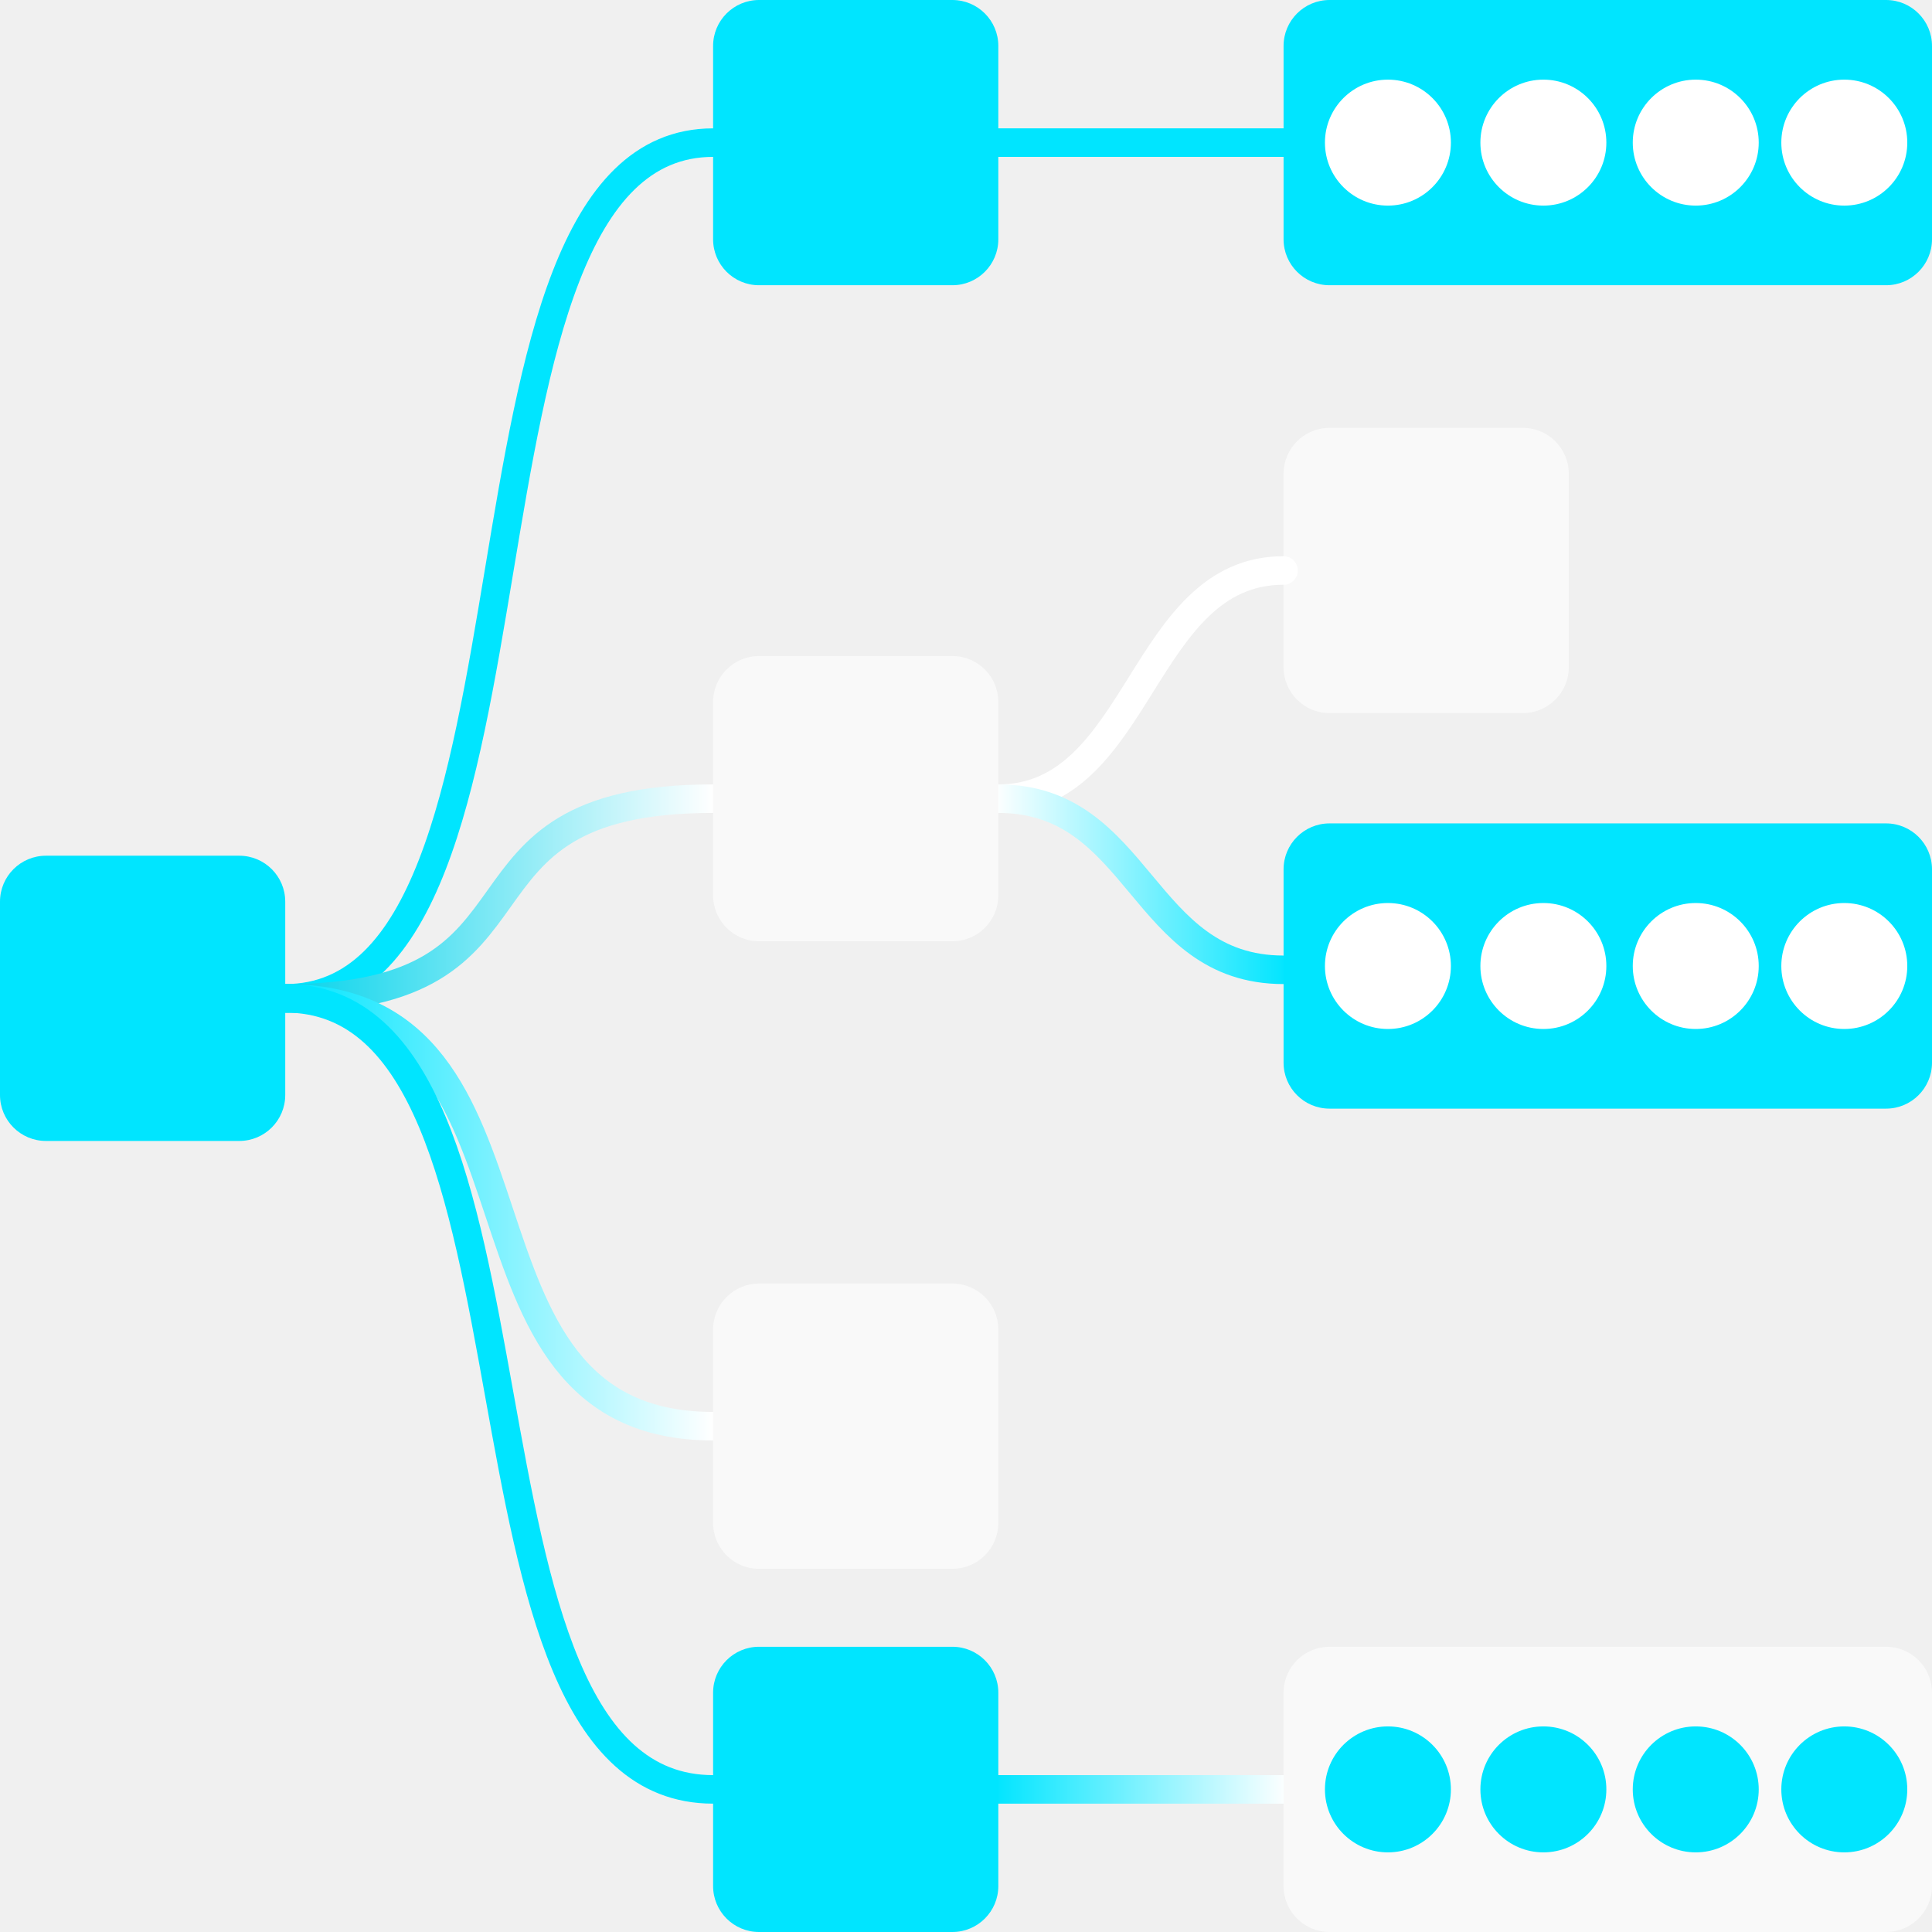
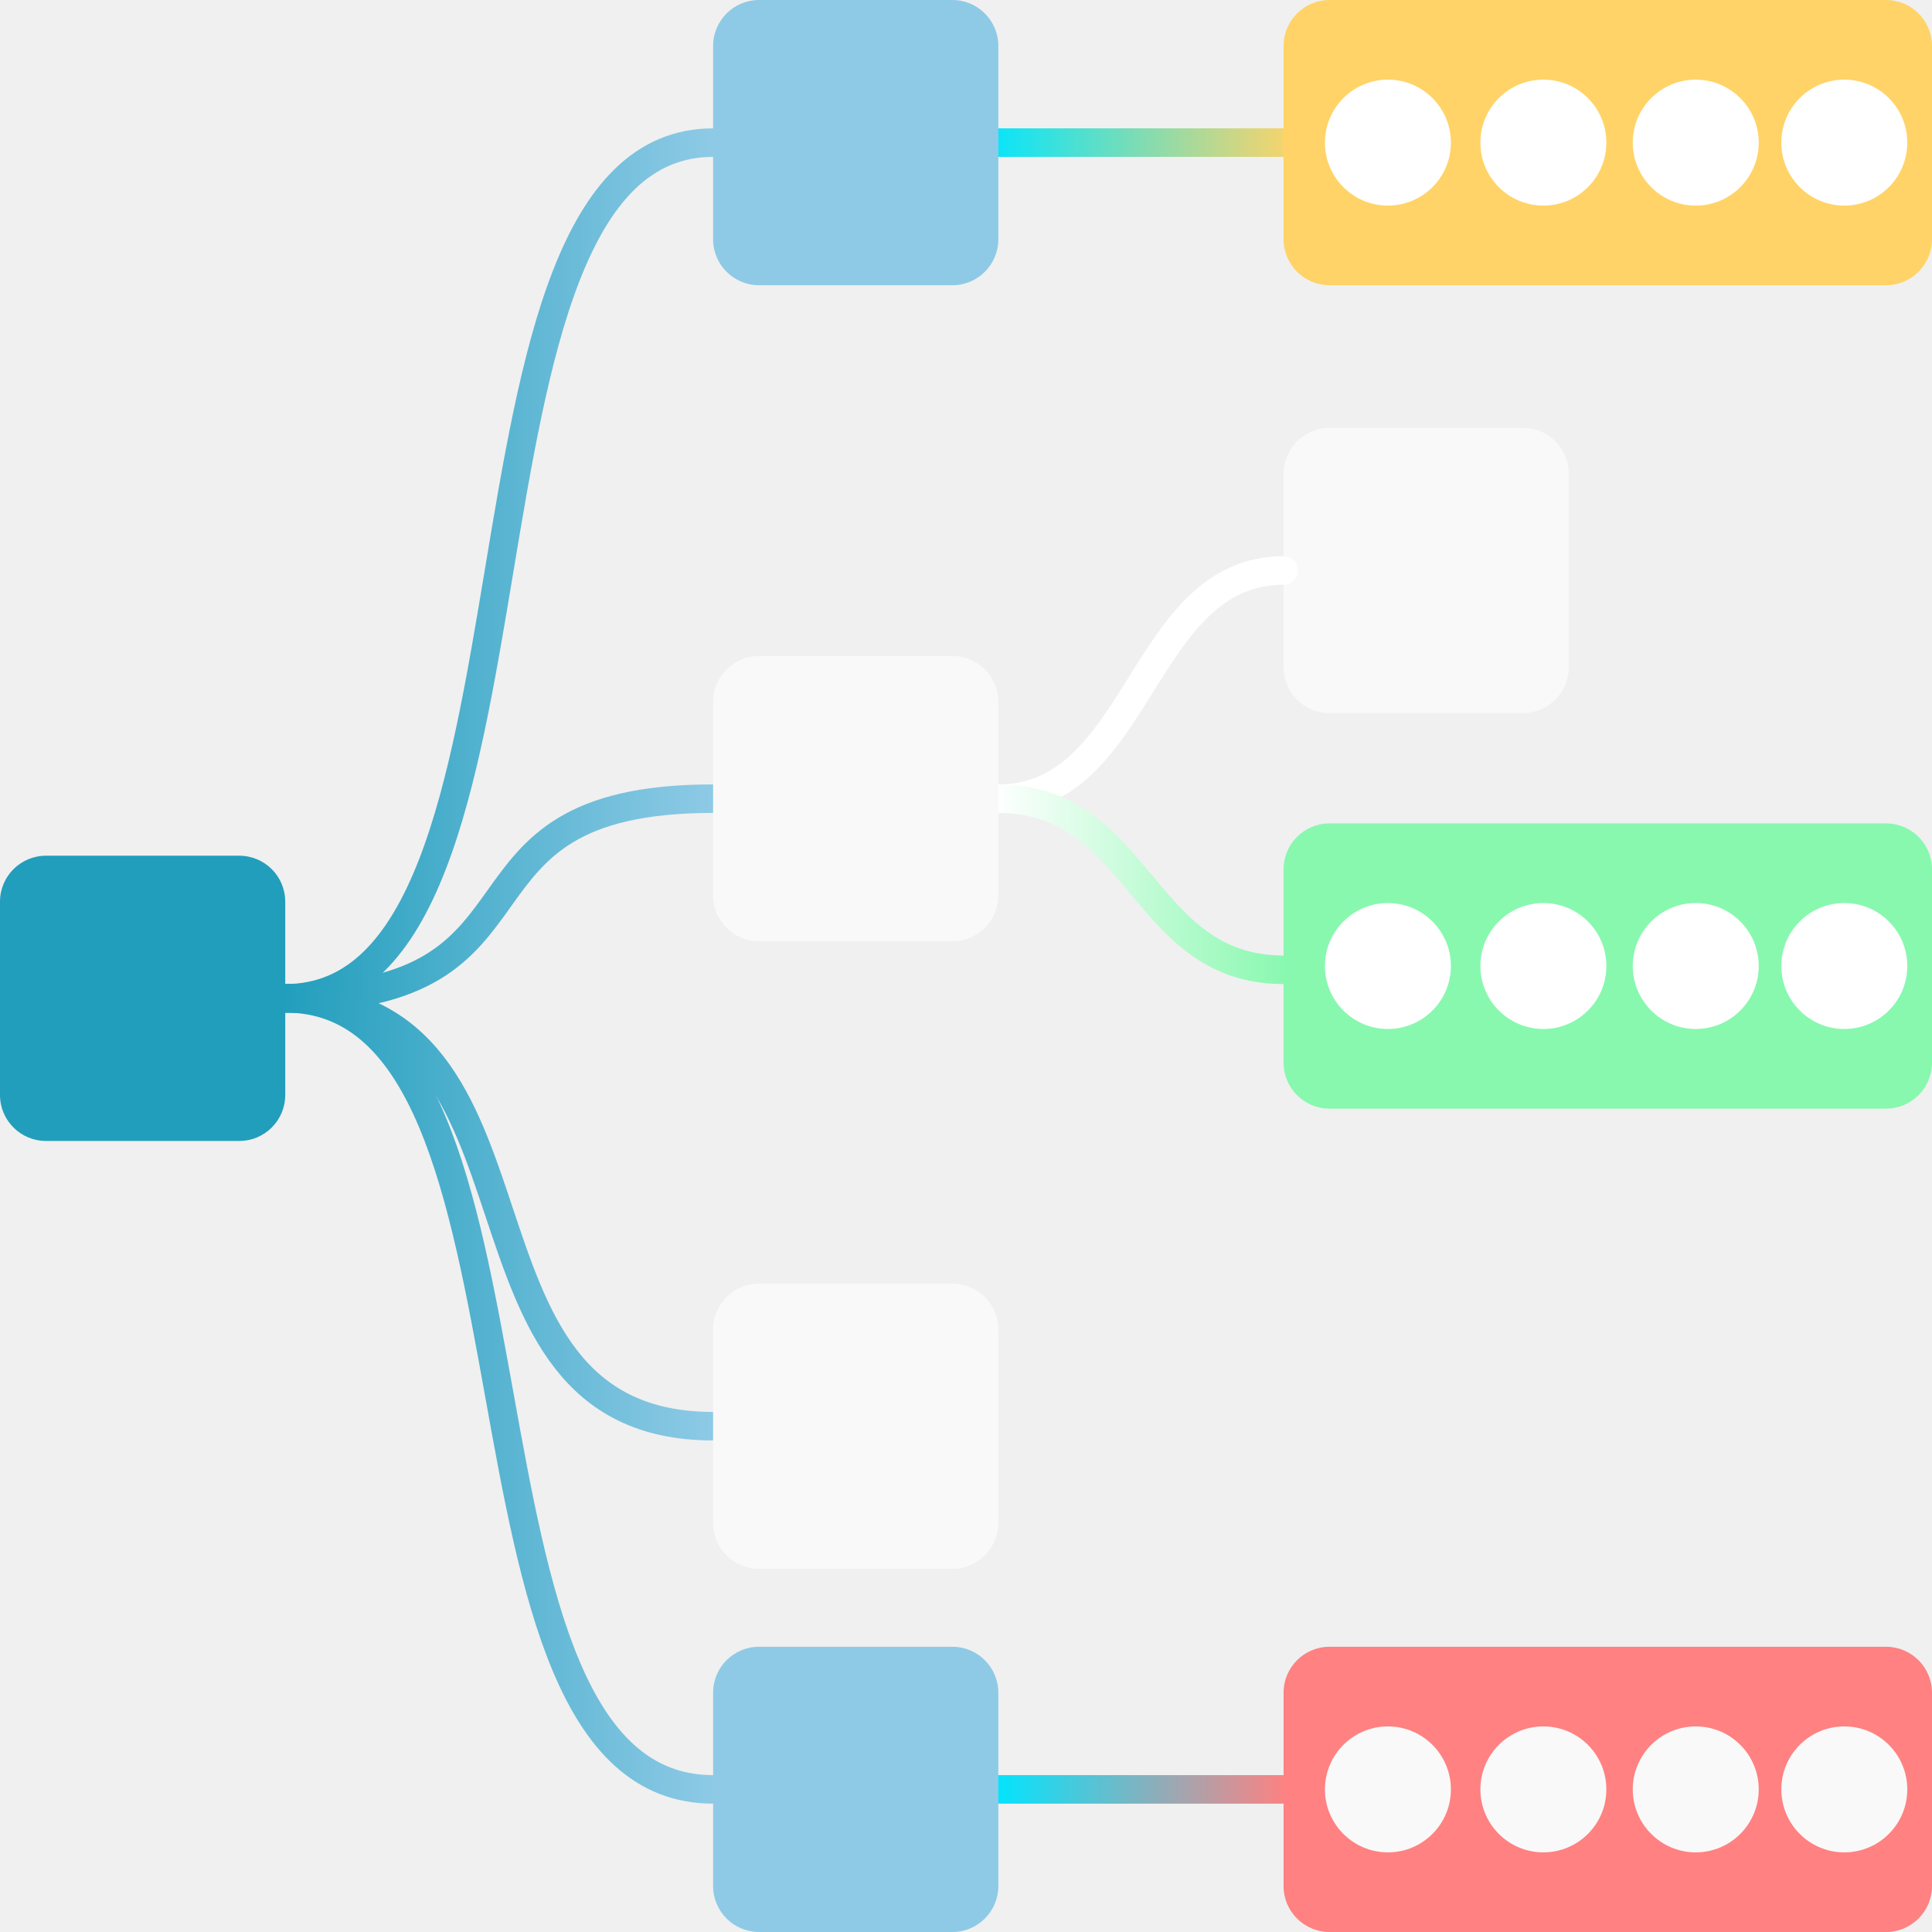
<svg xmlns="http://www.w3.org/2000/svg" xmlns:xlink="http://www.w3.org/1999/xlink" width="256" height="256" viewBox="0 0 67.733 67.733" version="1.1" id="svg1" xml:space="preserve">
  <defs id="defs1">
+     <linearGradient id="linearGradient2">
+       <stop style="stop-color:#00e5ff;stop-opacity:1;" offset="0" id="stop4" />
+       <stop style="stop-color:#ffd367;stop-opacity:1;" offset="1" id="stop5" />
+     </linearGradient>
    <linearGradient id="linearGradient3">
      <stop style="stop-color:#00e5ff;stop-opacity:1;" offset="0" id="stop2" />
-       <stop style="stop-color:#ffffff;stop-opacity:1;" offset="1" id="stop3" />
+       <stop style="stop-color:#ff8181;stop-opacity:1;" offset="1" id="stop3" />
    </linearGradient>
    <linearGradient id="linearGradient15">
-       <stop style="stop-color:#00e5ff;stop-opacity:1;" offset="0" id="stop14" />
-       <stop style="stop-color:#00e5ff;stop-opacity:1;" offset="1" id="stop15" />
+       <stop style="stop-color:#219ebc;stop-opacity:1;" offset="0" id="stop14" />
+       <stop style="stop-color:#8ecae6;stop-opacity:1;" offset="1" id="stop15" />
    </linearGradient>
    <linearGradient id="linearGradient13">
      <stop style="stop-color:#ffffff;stop-opacity:1;" offset="0" id="stop12" />
-       <stop style="stop-color:#00e5ff;stop-opacity:1;" offset="1" id="stop13" />
+       <stop style="stop-color:#88f8af;stop-opacity:1;" offset="1" id="stop13" />
    </linearGradient>
    <linearGradient id="linearGradient56">
      <stop style="stop-color:#ffffff;stop-opacity:1;" offset="0" id="stop56" />
      <stop style="stop-color:#ffffff;stop-opacity:1;" offset="1" id="stop57" />
    </linearGradient>
-     <linearGradient id="linearGradient43">
-       <stop style="stop-color:#00e5ff;stop-opacity:1;" offset="0" id="stop44" />
-       <stop style="stop-color:#ffffff;stop-opacity:1;" offset="1" id="stop45" />
-     </linearGradient>
-     <linearGradient id="linearGradient42">
-       <stop style="stop-color:#05d3eb;stop-opacity:1;" offset="0.001" id="stop42" />
-       <stop style="stop-color:#ffffff;stop-opacity:1;" offset="1" id="stop43" />
-     </linearGradient>
-     <linearGradient id="linearGradient38">
-       <stop style="stop-color:#00e5ff;stop-opacity:1;" offset="0" id="stop38" />
-       <stop style="stop-color:#00e5ff;stop-opacity:1;" offset="1" id="stop39" />
-     </linearGradient>
    <linearGradient xlink:href="#linearGradient15" id="linearGradient39" x1="10" y1="23.766" x2="25" y2="23.766" gradientUnits="userSpaceOnUse" />
-     <linearGradient xlink:href="#linearGradient42" id="linearGradient41" x1="10" y1="36.766" x2="25" y2="36.766" gradientUnits="userSpaceOnUse" />
-     <linearGradient xlink:href="#linearGradient43" id="linearGradient45" x1="10" y1="47.766" x2="25" y2="47.766" gradientUnits="userSpaceOnUse" />
-     <linearGradient xlink:href="#linearGradient38" id="linearGradient47" x1="9.85" y1="54.633" x2="25.15" y2="54.633" gradientUnits="userSpaceOnUse" />
+     <linearGradient xlink:href="#linearGradient15" id="linearGradient41" x1="10" y1="36.766" x2="25" y2="36.766" gradientUnits="userSpaceOnUse" />
+     <linearGradient xlink:href="#linearGradient15" id="linearGradient45" x1="10" y1="47.766" x2="25" y2="47.766" gradientUnits="userSpaceOnUse" />
+     <linearGradient xlink:href="#linearGradient15" id="linearGradient47" x1="9.85" y1="54.633" x2="25.15" y2="54.633" gradientUnits="userSpaceOnUse" />
    <linearGradient xlink:href="#linearGradient13" id="linearGradient51" x1="34.85" y1="36.766" x2="45.15" y2="36.766" gradientUnits="userSpaceOnUse" />
    <linearGradient xlink:href="#linearGradient3" id="linearGradient53" x1="34.85" y1="68.499" x2="45.15" y2="68.499" gradientUnits="userSpaceOnUse" />
    <linearGradient xlink:href="#linearGradient56" id="linearGradient55" x1="35" y1="29.766" x2="45" y2="29.766" gradientUnits="userSpaceOnUse" />
+     <linearGradient xlink:href="#linearGradient2" id="linearGradient5" x1="34.5" y1="10.766" x2="45.5" y2="10.766" gradientUnits="userSpaceOnUse" />
  </defs>
  <g id="layer2" style="display:inline" transform="translate(-2.852625e-7,-5.76595)">
    <rect style="fill:#f9f9f9;fill-opacity:1;stroke-width:1.49;stroke-linecap:round" id="rect15" width="10" height="10" x="45" y="20.766" ry="1.611" />
    <path style="fill:none;fill-opacity:1;stroke:url(#linearGradient39);stroke-width:1;stroke-linecap:round;stroke-dasharray:none;stroke-opacity:1" d="m 10,40.766 c 10,0 5,-30 15,-30" id="path31" />
    <path style="fill:none;fill-opacity:1;stroke:url(#linearGradient41);stroke-width:1;stroke-linecap:round;stroke-dasharray:none;stroke-opacity:1" d="m 10,40.766 c 10,0 5,-7 15,-7" id="path32" />
    <path style="fill:none;fill-opacity:1;stroke:url(#linearGradient45);stroke-width:1;stroke-linecap:round;stroke-dasharray:none;stroke-opacity:1" d="m 10,40.766 c 10,0 5,15 15,15" id="path33" />
    <path style="fill:none;fill-opacity:1;stroke:url(#linearGradient47);stroke-width:1;stroke-linecap:round;stroke-dasharray:none;stroke-opacity:1" d="m 10,40.766 c 10,0 5,27.733 15,27.733" id="path34" />
    <path style="fill:none;fill-opacity:1;stroke:url(#linearGradient55);stroke-width:1;stroke-linecap:round;stroke-dasharray:none;stroke-opacity:1" d="m 35,33.766 c 5,0 5,-8 10,-8" id="path35" />
    <path style="fill:none;fill-opacity:1;stroke:url(#linearGradient51);stroke-width:1;stroke-linecap:round;stroke-dasharray:none;stroke-opacity:1" d="m 35,33.766 c 5,0 5,6 10,6" id="path36" />
-     <path style="fill:none;fill-opacity:1;stroke:#00e5ff;stroke-width:1;stroke-linecap:round;stroke-dasharray:none;stroke-opacity:1" d="M 35,10.766 H 45" id="path37" />
+     <path style="fill:none;fill-opacity:1;stroke:url(#linearGradient5);stroke-width:1;stroke-linecap:round;stroke-dasharray:none;stroke-opacity:1" d="M 35,10.766 H 45" id="path37" />
    <path style="fill:none;fill-opacity:1;stroke:url(#linearGradient53);stroke-width:1;stroke-linecap:round;stroke-dasharray:none;stroke-opacity:1" d="M 35,68.499 H 45" id="path38" />
    <rect style="fill:#f9f9f9;fill-opacity:1;stroke-width:1.49;stroke-linecap:round" id="rect7" width="10" height="10" x="25" y="28.766" ry="1.611" />
-     <rect style="fill:#00e5ff;fill-opacity:1;stroke-width:1.49;stroke-linecap:round" id="rect8" width="10" height="10" x="25" y="5.766" ry="1.611" />
+     <rect style="fill:#8ecae6;fill-opacity:1;stroke-width:1.49;stroke-linecap:round" id="rect8" width="10" height="10" x="25" y="5.766" ry="1.611" />
    <rect style="fill:#f9f9f9;fill-opacity:1;stroke-width:1.49;stroke-linecap:round" id="rect9" width="10" height="10" x="25" y="50.766" ry="1.611" />
-     <rect style="fill:#00e5ff;fill-opacity:1;stroke-width:1.49;stroke-linecap:round" id="rect12" width="10" height="10" x="25" y="63.499" ry="1.611" />
-     <rect style="fill:#00e5ff;fill-opacity:1;stroke-width:1.49;stroke-linecap:round" id="rect5" width="10" height="10" x="3.0712121e-07" y="35.766" ry="1.611" />
-     <rect style="fill:#00e5ff;fill-opacity:1;stroke-width:2.247;stroke-linecap:round" id="rect14" width="22.733" height="10" x="45" y="5.766" ry="1.611" />
+     <rect style="fill:#8ecae6;fill-opacity:1;stroke-width:1.49;stroke-linecap:round" id="rect12" width="10" height="10" x="25" y="63.499" ry="1.611" />
+     <rect style="fill:#219ebc;fill-opacity:1;stroke-width:1.49;stroke-linecap:round" id="rect5" width="10" height="10" x="3.0712121e-07" y="35.766" ry="1.611" />
+     <rect style="fill:#ffd367;fill-opacity:1;stroke-width:2.247;stroke-linecap:round" id="rect14" width="22.733" height="10" x="45" y="5.766" ry="1.611" />
    <g id="g23" transform="translate(-0.3416672)">
      <circle style="fill:#ffffff;fill-opacity:1;stroke-width:0.883;stroke-linecap:round" id="path21" cx="49" cy="10.766" r="2.208" />
      <circle style="fill:#ffffff;fill-opacity:1;stroke-width:0.883;stroke-linecap:round" id="circle21" cx="54.45" cy="10.766" r="2.208" />
      <circle style="fill:#ffffff;fill-opacity:1;stroke-width:0.883;stroke-linecap:round" id="circle22" cx="59.792" cy="10.766" r="2.208" />
      <circle style="fill:#ffffff;fill-opacity:1;stroke-width:0.883;stroke-linecap:round" id="circle23" cx="65" cy="10.766" r="2.208" />
    </g>
-     <rect style="fill:#00e5ff;stroke-width:2.247;stroke-linecap:round;fill-opacity:1" id="rect10" width="22.733" height="10" x="45" y="34.633" ry="1.611" />
+     <rect style="fill:#88f8af;stroke-width:2.247;stroke-linecap:round;fill-opacity:1" id="rect10" width="22.733" height="10" x="45" y="34.633" ry="1.611" />
    <g id="g27" transform="translate(-0.3416672,28.86666)">
      <circle style="fill:#ffffff;fill-opacity:1;stroke-width:0.883;stroke-linecap:round" id="circle24" cx="49" cy="10.766" r="2.208" />
      <circle style="fill:#ffffff;fill-opacity:1;stroke-width:0.883;stroke-linecap:round" id="circle25" cx="54.45" cy="10.766" r="2.208" />
      <circle style="fill:#ffffff;fill-opacity:1;stroke-width:0.883;stroke-linecap:round" id="circle26" cx="59.792" cy="10.766" r="2.208" />
      <circle style="fill:#ffffff;fill-opacity:1;stroke-width:0.883;stroke-linecap:round" id="circle27" cx="65" cy="10.766" r="2.208" />
    </g>
-     <rect style="fill:#f9f9f9;stroke-width:2.247;stroke-linecap:round;fill-opacity:1" id="rect13" width="22.733" height="10" x="45" y="63.499" ry="1.611" />
-     <g id="g31" transform="translate(-0.3416672,57.73333)" style="fill:#00e5ff;fill-opacity:1">
-       <circle style="fill:#00e5ff;fill-opacity:1;stroke-width:0.883;stroke-linecap:round" id="circle28" cx="49" cy="10.766" r="2.208" />
-       <circle style="fill:#00e5ff;fill-opacity:1;stroke-width:0.883;stroke-linecap:round" id="circle29" cx="54.45" cy="10.766" r="2.208" />
-       <circle style="fill:#00e5ff;fill-opacity:1;stroke-width:0.883;stroke-linecap:round" id="circle30" cx="59.792" cy="10.766" r="2.208" />
-       <circle style="fill:#00e5ff;fill-opacity:1;stroke-width:0.883;stroke-linecap:round" id="circle31" cx="65" cy="10.766" r="2.208" />
+     <rect style="fill:#ff8181;stroke-width:2.247;stroke-linecap:round;fill-opacity:1" id="rect13" width="22.733" height="10" x="45" y="63.499" ry="1.611" />
+     <g id="g31" transform="translate(-0.3416672,57.73333)" style="fill:#f9f9f9;fill-opacity:1">
+       <circle style="fill:#f9f9f9;fill-opacity:1;stroke-width:0.883;stroke-linecap:round" id="circle28" cx="49" cy="10.766" r="2.208" />
+       <circle style="fill:#f9f9f9;fill-opacity:1;stroke-width:0.883;stroke-linecap:round" id="circle29" cx="54.45" cy="10.766" r="2.208" />
+       <circle style="fill:#f9f9f9;fill-opacity:1;stroke-width:0.883;stroke-linecap:round" id="circle30" cx="59.792" cy="10.766" r="2.208" />
+       <circle style="fill:#f9f9f9;fill-opacity:1;stroke-width:0.883;stroke-linecap:round" id="circle31" cx="65" cy="10.766" r="2.208" />
+     </g>
+     <g id="g2" transform="translate(70,2.973111)">
+       <g id="g1" transform="translate(-9.327282,5.265788)">
+         <rect style="fill:#8ecae6;fill-opacity:1;stroke:none;stroke-width:0.8;stroke-linecap:round;stroke-linejoin:round" id="rect1" width="13.968" height="14.054" x="-92.657" y="-1.527" ry="0" />
+         <rect style="fill:#219ebc;fill-opacity:1;stroke:none;stroke-width:0.8;stroke-linecap:round;stroke-linejoin:round" id="rect2" width="13.968" height="14.054" x="-92.657" y="12.527" ry="0" />
+         <rect style="fill:#88f8af;fill-opacity:1;stroke:none;stroke-width:0.8;stroke-linecap:round;stroke-linejoin:round" id="rect3" width="13.968" height="14.054" x="-92.657" y="26.581" ry="0" />
+         <rect style="fill:#ffd367;fill-opacity:1;stroke:none;stroke-width:0.8;stroke-linecap:round;stroke-linejoin:round" id="rect4" width="13.968" height="14.054" x="-92.657" y="40.635" ry="0" />
+         <rect style="fill:#ff8181;fill-opacity:1;stroke:none;stroke-width:0.8;stroke-linecap:round;stroke-linejoin:round" id="rect5-3" width="13.968" height="14.054" x="-92.657" y="54.688" ry="0" />
+       </g>
    </g>
  </g>
</svg>
